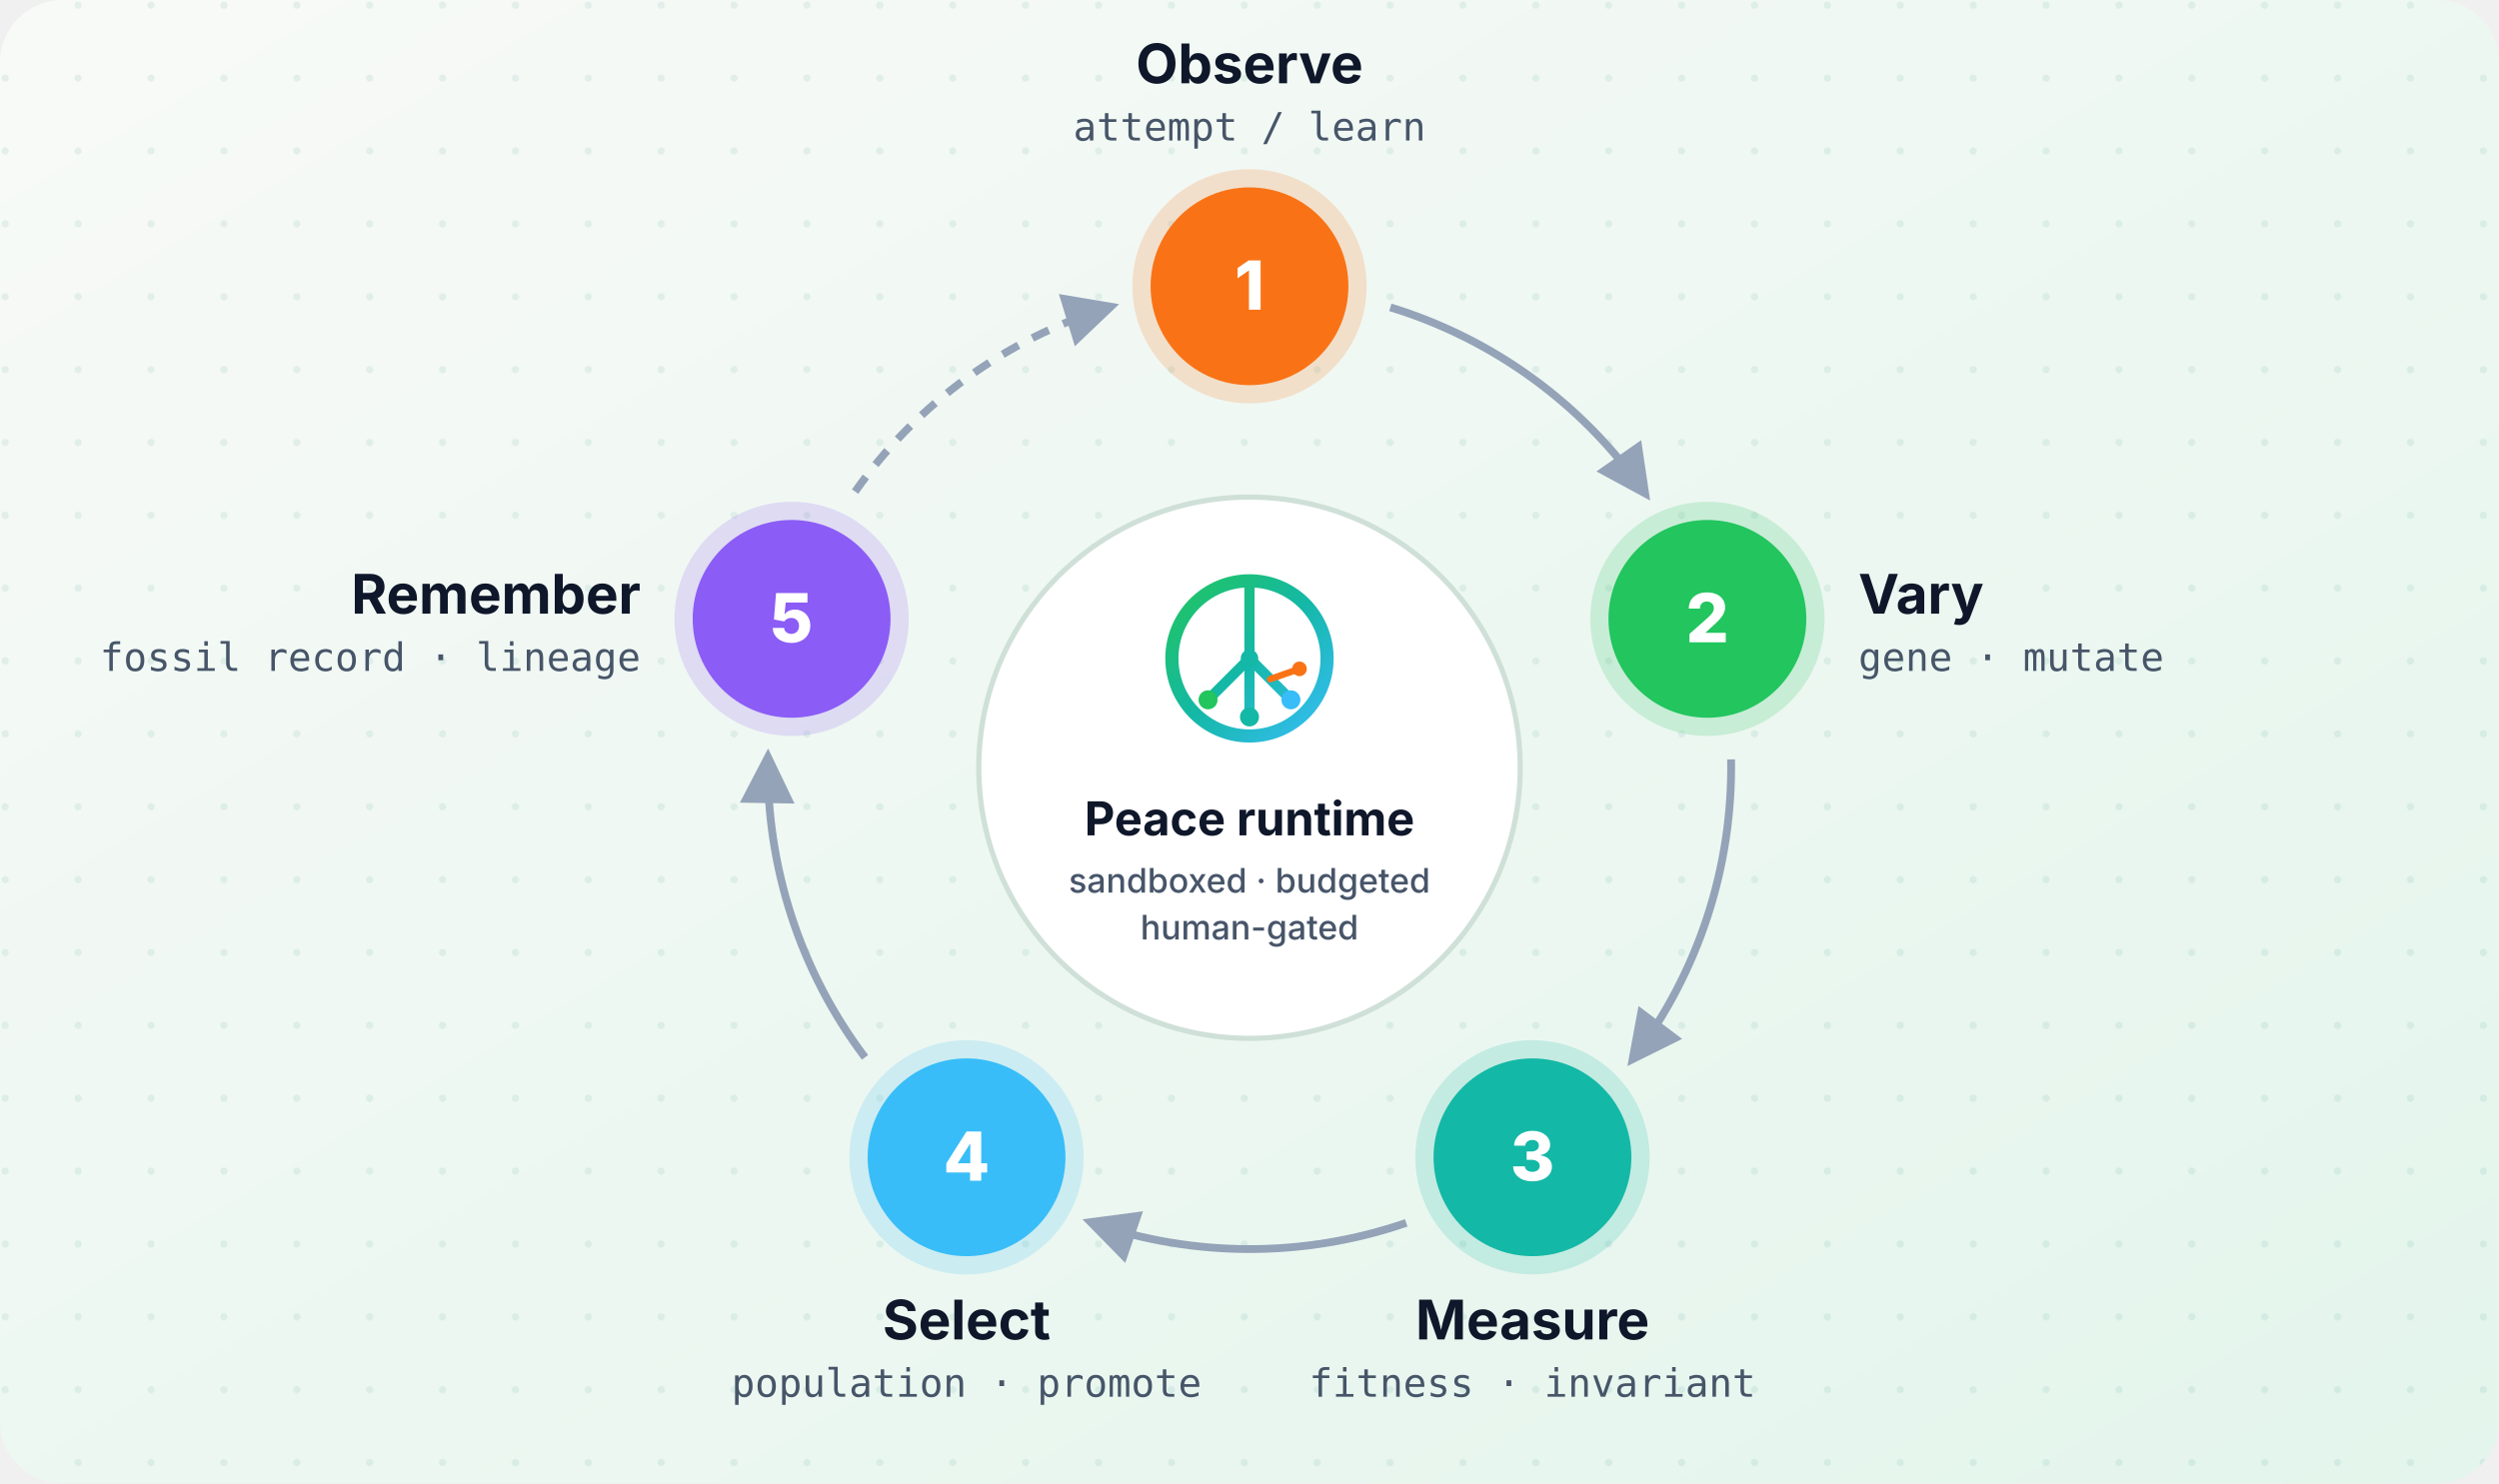
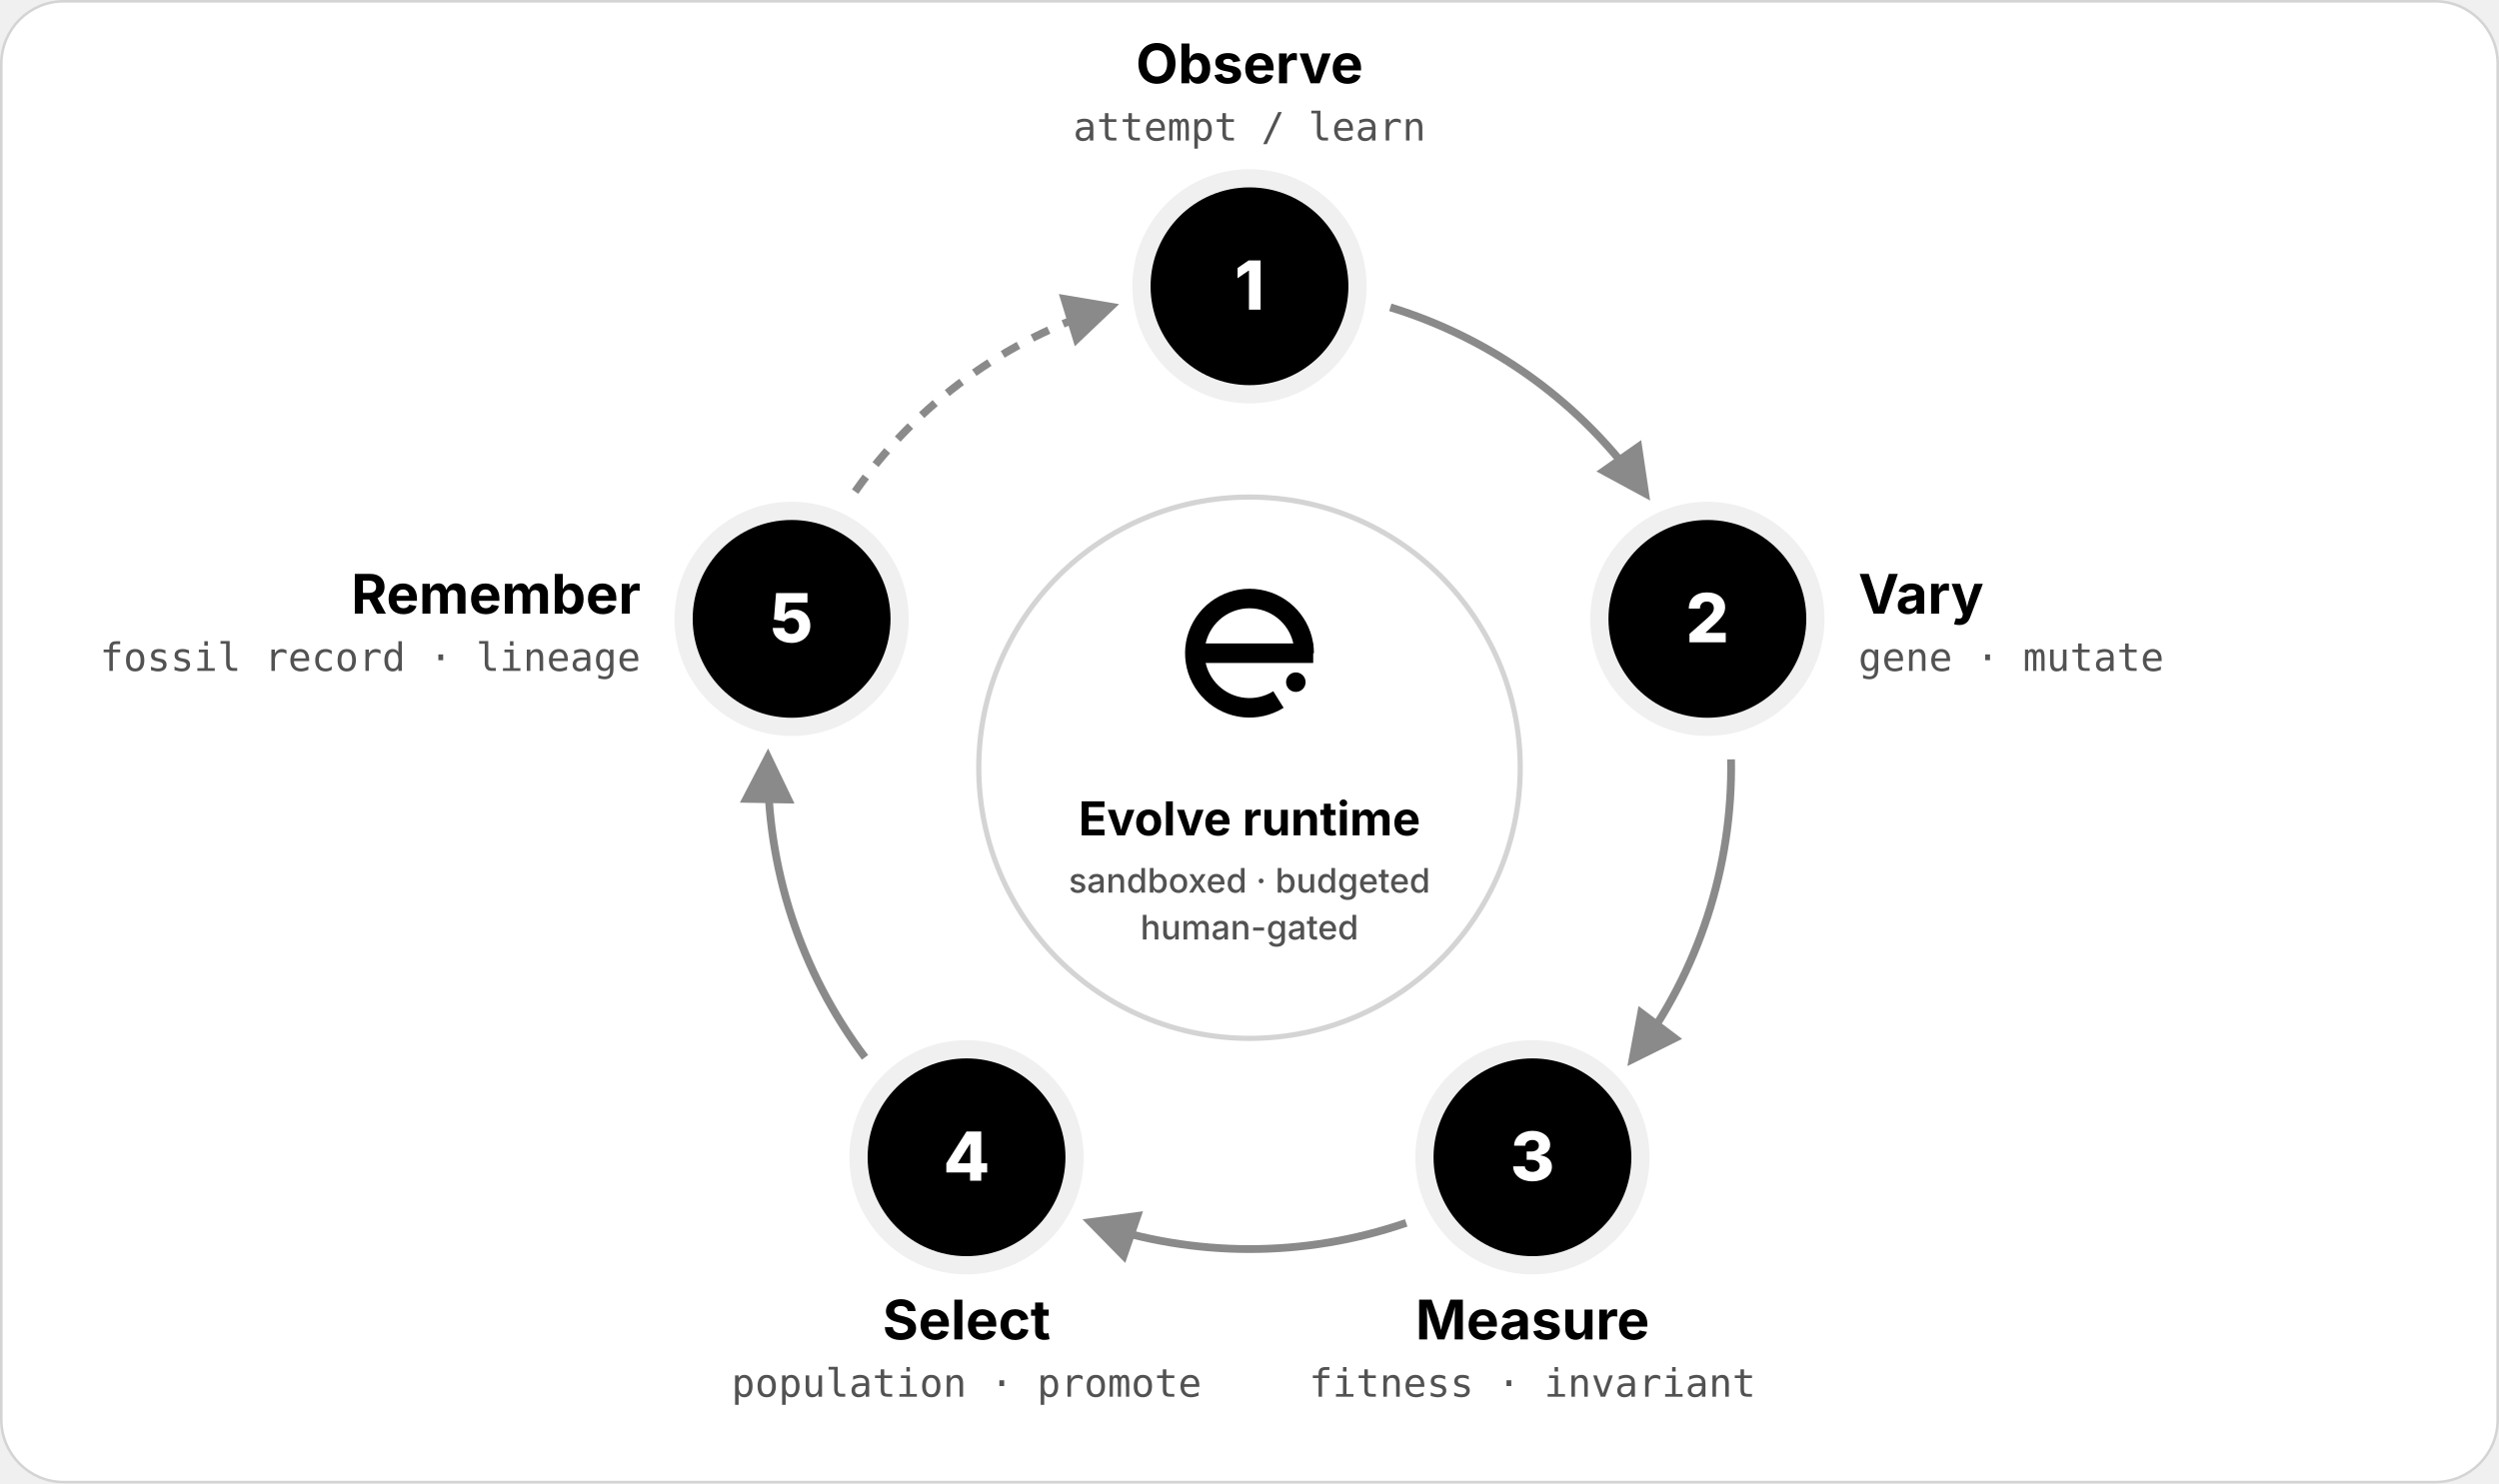
- <svg xmlns="http://www.w3.org/2000/svg" width="960" height="570" viewBox="0 0 960 570" role="img" aria-label="The Peace improvement loop: observe, vary, measure, select, remember">
-   <defs>
-     <linearGradient id="lplight-bg" x1="0" y1="0" x2="1" y2="1">
-       <stop offset="0" stop-color="#F8FAF7" />
-       <stop offset="1" stop-color="#E3F5EC" />
-     </linearGradient>
-     <pattern id="lplight-dots" width="28" height="28" patternUnits="userSpaceOnUse">
-       <circle cx="2" cy="2" r="1.4" fill="#0F766E" opacity="0.35" />
-     </pattern>
-   </defs>
-   <rect width="960" height="570" rx="24" fill="url(#lplight-bg)" />
-   <rect width="960" height="570" rx="24" fill="url(#lplight-dots)" opacity="0.24" />
+ <svg xmlns="http://www.w3.org/2000/svg" width="960" height="570" viewBox="0 0 960 570" role="img" aria-label="The Evolve improvement loop: observe, vary, measure, select, remember">
+   <rect x="0.5" y="0.5" width="959" height="569" rx="24" fill="#FFFFFF" stroke="#D4D4D4" stroke-width="1" />
  <defs>
    <marker id="lplight-arr" viewBox="0 0 10 10" refX="8" refY="5" markerWidth="7" markerHeight="7" orient="auto-start-reverse">
-       <path d="M0,0 L10,5 L0,10 z" fill="#94A3B8" />
+       <path d="M0,0 L10,5 L0,10 z" fill="#8A8A8A" />
    </marker>
  </defs>
-   <path d="M534.1,118.1 A185,185 0 0 1 631.5,188.9" fill="none" stroke="#94A3B8" stroke-width="3" stroke-dasharray="none" marker-end="url(#lplight-arr)" />
-   <path d="M665.0,291.8 A185,185 0 0 1 627.7,406.3" fill="none" stroke="#94A3B8" stroke-width="3" stroke-dasharray="none" marker-end="url(#lplight-arr)" />
-   <path d="M540.2,469.9 A185,185 0 0 1 419.8,469.9" fill="none" stroke="#94A3B8" stroke-width="3" stroke-dasharray="none" marker-end="url(#lplight-arr)" />
-   <path d="M332.3,406.3 A185,185 0 0 1 295.0,291.8" fill="none" stroke="#94A3B8" stroke-width="3" stroke-dasharray="none" marker-end="url(#lplight-arr)" />
-   <path d="M328.5,188.9 A185,185 0 0 1 425.9,118.1" fill="none" stroke="#94A3B8" stroke-width="3" stroke-dasharray="7 6" marker-end="url(#lplight-arr)" />
-   <circle cx="480" cy="295" r="104" fill="#FFFFFF" stroke="#CFE0D8" stroke-width="2" />
-   <defs>
-     <linearGradient id="lplight-grad" gradientUnits="userSpaceOnUse" x1="20" y1="20" x2="236" y2="236">
-       <stop offset="0" stop-color="#22C55E" />
-       <stop offset="0.5" stop-color="#14B8A6" />
-       <stop offset="1" stop-color="#38BDF8" />
-     </linearGradient>
-   </defs>
-   <g transform="translate(444.0 217.0) scale(0.2812)">
-     <circle cx="128" cy="128" r="106" fill="none" stroke="url(#lplight-grad)" stroke-width="18" />
-     <g stroke="url(#lplight-grad)" stroke-width="14" stroke-linecap="round" fill="none">
-       <line x1="128" y1="31" x2="128" y2="208.0" />
-       <line x1="128" y1="128" x2="71.4" y2="184.6" />
-       <line x1="128" y1="128" x2="184.6" y2="184.6" />
-       <line x1="156.3" y1="156.3" x2="196.3" y2="142.3" stroke="#F97316" stroke-width="9" />
-     </g>
-     <circle cx="128" cy="128" r="12" fill="#14B8A6" />
-     <circle cx="71.4" cy="184.6" r="13" fill="#22C55E" />
-     <circle cx="128.0" cy="208.0" r="13" fill="#14B8A6" />
-     <circle cx="184.6" cy="184.6" r="13" fill="#38BDF8" />
-     <circle cx="196.3" cy="142.3" r="10" fill="#F97316" />
+   <path d="M534.1,118.1 A185,185 0 0 1 631.5,188.9" fill="none" stroke="#8A8A8A" stroke-width="3" stroke-dasharray="none" marker-end="url(#lplight-arr)" />
+   <path d="M665.0,291.8 A185,185 0 0 1 627.7,406.3" fill="none" stroke="#8A8A8A" stroke-width="3" stroke-dasharray="none" marker-end="url(#lplight-arr)" />
+   <path d="M540.2,469.9 A185,185 0 0 1 419.8,469.9" fill="none" stroke="#8A8A8A" stroke-width="3" stroke-dasharray="none" marker-end="url(#lplight-arr)" />
+   <path d="M332.3,406.3 A185,185 0 0 1 295.0,291.8" fill="none" stroke="#8A8A8A" stroke-width="3" stroke-dasharray="none" marker-end="url(#lplight-arr)" />
+   <path d="M328.5,188.9 A185,185 0 0 1 425.9,118.1" fill="none" stroke="#8A8A8A" stroke-width="3" stroke-dasharray="7 6" marker-end="url(#lplight-arr)" />
+   <circle cx="480" cy="295" r="104" fill="#FFFFFF" stroke="#D4D4D4" stroke-width="2" />
+   <g transform="translate(448.0 219.0) scale(0.25)" fill="none" stroke="#000000" stroke-width="30">
+     <path d="M212.0,128.0 A84,84 0 1 0 172.5,199.2" />
+     <line x1="44" y1="128" x2="225.9" y2="128" />
+     <circle cx="199.2" cy="172.5" r="15.0" fill="#000000" stroke="none" />
  </g>
-   <text x="480.0" y="321.0" font-family="Inter, 'Segoe UI', -apple-system, BlinkMacSystemFont, Helvetica, Arial, sans-serif" font-size="18" font-weight="700" fill="#0F172A" text-anchor="middle">Peace runtime</text>
-   <text x="480.0" y="343.0" font-family="Inter, 'Segoe UI', -apple-system, BlinkMacSystemFont, Helvetica, Arial, sans-serif" font-size="13" font-weight="500" fill="#475569" text-anchor="middle">sandboxed · budgeted</text>
-   <text x="480.0" y="361.0" font-family="Inter, 'Segoe UI', -apple-system, BlinkMacSystemFont, Helvetica, Arial, sans-serif" font-size="13" font-weight="500" fill="#475569" text-anchor="middle">human-gated</text>
-   <circle cx="480.0" cy="110.0" r="45" fill="#F97316" fill-opacity="0.18" />
-   <circle cx="480.0" cy="110.0" r="38" fill="#F97316" />
+   <text x="480.0" y="321.0" font-family="Inter, 'Segoe UI', -apple-system, BlinkMacSystemFont, Helvetica, Arial, sans-serif" font-size="18" font-weight="700" fill="#000000" text-anchor="middle">Evolve runtime</text>
+   <text x="480.0" y="343.0" font-family="Inter, 'Segoe UI', -apple-system, BlinkMacSystemFont, Helvetica, Arial, sans-serif" font-size="13" font-weight="500" fill="#525252" text-anchor="middle">sandboxed · budgeted</text>
+   <text x="480.0" y="361.0" font-family="Inter, 'Segoe UI', -apple-system, BlinkMacSystemFont, Helvetica, Arial, sans-serif" font-size="13" font-weight="500" fill="#525252" text-anchor="middle">human-gated</text>
+   <circle cx="480.0" cy="110.0" r="45" fill="#F0F0F0" />
+   <circle cx="480.0" cy="110.0" r="38" fill="#000000" />
  <text x="480.0" y="119.0" font-family="Inter, 'Segoe UI', -apple-system, BlinkMacSystemFont, Helvetica, Arial, sans-serif" font-size="26" font-weight="800" fill="#FFFFFF" text-anchor="middle">1</text>
-   <text x="480.0" y="32.0" font-family="Inter, 'Segoe UI', -apple-system, BlinkMacSystemFont, Helvetica, Arial, sans-serif" font-size="21" font-weight="700" fill="#0F172A" text-anchor="middle">Observe</text>
-   <text x="480.0" y="54.0" font-family="'JetBrains Mono', 'SFMono-Regular', Menlo, Consolas, 'DejaVu Sans Mono', monospace" font-size="15" font-weight="500" fill="#475569" text-anchor="middle">attempt / learn</text>
-   <circle cx="655.9" cy="237.8" r="45" fill="#22C55E" fill-opacity="0.18" />
-   <circle cx="655.9" cy="237.8" r="38" fill="#22C55E" />
+   <text x="480.0" y="32.0" font-family="Inter, 'Segoe UI', -apple-system, BlinkMacSystemFont, Helvetica, Arial, sans-serif" font-size="21" font-weight="700" fill="#000000" text-anchor="middle">Observe</text>
+   <text x="480.0" y="54.0" font-family="'JetBrains Mono', 'SFMono-Regular', Menlo, Consolas, 'DejaVu Sans Mono', monospace" font-size="15" font-weight="500" fill="#525252" text-anchor="middle">attempt / learn</text>
+   <circle cx="655.9" cy="237.8" r="45" fill="#F0F0F0" />
+   <circle cx="655.9" cy="237.8" r="38" fill="#000000" />
  <text x="655.9" y="246.8" font-family="Inter, 'Segoe UI', -apple-system, BlinkMacSystemFont, Helvetica, Arial, sans-serif" font-size="26" font-weight="800" fill="#FFFFFF" text-anchor="middle">2</text>
-   <text x="713.9" y="235.8" font-family="Inter, 'Segoe UI', -apple-system, BlinkMacSystemFont, Helvetica, Arial, sans-serif" font-size="21" font-weight="700" fill="#0F172A" text-anchor="start">Vary</text>
-   <text x="713.9" y="257.8" font-family="'JetBrains Mono', 'SFMono-Regular', Menlo, Consolas, 'DejaVu Sans Mono', monospace" font-size="15" font-weight="500" fill="#475569" text-anchor="start">gene · mutate</text>
-   <circle cx="588.7" cy="444.7" r="45" fill="#14B8A6" fill-opacity="0.18" />
-   <circle cx="588.7" cy="444.7" r="38" fill="#14B8A6" />
+   <text x="713.9" y="235.8" font-family="Inter, 'Segoe UI', -apple-system, BlinkMacSystemFont, Helvetica, Arial, sans-serif" font-size="21" font-weight="700" fill="#000000" text-anchor="start">Vary</text>
+   <text x="713.9" y="257.8" font-family="'JetBrains Mono', 'SFMono-Regular', Menlo, Consolas, 'DejaVu Sans Mono', monospace" font-size="15" font-weight="500" fill="#525252" text-anchor="start">gene · mutate</text>
+   <circle cx="588.7" cy="444.7" r="45" fill="#F0F0F0" />
+   <circle cx="588.7" cy="444.7" r="38" fill="#000000" />
  <text x="588.7" y="453.7" font-family="Inter, 'Segoe UI', -apple-system, BlinkMacSystemFont, Helvetica, Arial, sans-serif" font-size="26" font-weight="800" fill="#FFFFFF" text-anchor="middle">3</text>
-   <text x="588.7" y="514.7" font-family="Inter, 'Segoe UI', -apple-system, BlinkMacSystemFont, Helvetica, Arial, sans-serif" font-size="21" font-weight="700" fill="#0F172A" text-anchor="middle">Measure</text>
-   <text x="588.7" y="536.7" font-family="'JetBrains Mono', 'SFMono-Regular', Menlo, Consolas, 'DejaVu Sans Mono', monospace" font-size="15" font-weight="500" fill="#475569" text-anchor="middle">fitness · invariant</text>
-   <circle cx="371.3" cy="444.7" r="45" fill="#38BDF8" fill-opacity="0.18" />
-   <circle cx="371.3" cy="444.7" r="38" fill="#38BDF8" />
+   <text x="588.7" y="514.7" font-family="Inter, 'Segoe UI', -apple-system, BlinkMacSystemFont, Helvetica, Arial, sans-serif" font-size="21" font-weight="700" fill="#000000" text-anchor="middle">Measure</text>
+   <text x="588.7" y="536.7" font-family="'JetBrains Mono', 'SFMono-Regular', Menlo, Consolas, 'DejaVu Sans Mono', monospace" font-size="15" font-weight="500" fill="#525252" text-anchor="middle">fitness · invariant</text>
+   <circle cx="371.3" cy="444.7" r="45" fill="#F0F0F0" />
+   <circle cx="371.3" cy="444.7" r="38" fill="#000000" />
  <text x="371.3" y="453.7" font-family="Inter, 'Segoe UI', -apple-system, BlinkMacSystemFont, Helvetica, Arial, sans-serif" font-size="26" font-weight="800" fill="#FFFFFF" text-anchor="middle">4</text>
-   <text x="371.3" y="514.7" font-family="Inter, 'Segoe UI', -apple-system, BlinkMacSystemFont, Helvetica, Arial, sans-serif" font-size="21" font-weight="700" fill="#0F172A" text-anchor="middle">Select</text>
-   <text x="371.3" y="536.7" font-family="'JetBrains Mono', 'SFMono-Regular', Menlo, Consolas, 'DejaVu Sans Mono', monospace" font-size="15" font-weight="500" fill="#475569" text-anchor="middle">population · promote</text>
-   <circle cx="304.1" cy="237.8" r="45" fill="#8B5CF6" fill-opacity="0.18" />
-   <circle cx="304.1" cy="237.8" r="38" fill="#8B5CF6" />
+   <text x="371.3" y="514.7" font-family="Inter, 'Segoe UI', -apple-system, BlinkMacSystemFont, Helvetica, Arial, sans-serif" font-size="21" font-weight="700" fill="#000000" text-anchor="middle">Select</text>
+   <text x="371.3" y="536.7" font-family="'JetBrains Mono', 'SFMono-Regular', Menlo, Consolas, 'DejaVu Sans Mono', monospace" font-size="15" font-weight="500" fill="#525252" text-anchor="middle">population · promote</text>
+   <circle cx="304.1" cy="237.8" r="45" fill="#F0F0F0" />
+   <circle cx="304.1" cy="237.8" r="38" fill="#000000" />
  <text x="304.1" y="246.8" font-family="Inter, 'Segoe UI', -apple-system, BlinkMacSystemFont, Helvetica, Arial, sans-serif" font-size="26" font-weight="800" fill="#FFFFFF" text-anchor="middle">5</text>
-   <text x="246.1" y="235.8" font-family="Inter, 'Segoe UI', -apple-system, BlinkMacSystemFont, Helvetica, Arial, sans-serif" font-size="21" font-weight="700" fill="#0F172A" text-anchor="end">Remember</text>
-   <text x="246.1" y="257.8" font-family="'JetBrains Mono', 'SFMono-Regular', Menlo, Consolas, 'DejaVu Sans Mono', monospace" font-size="15" font-weight="500" fill="#475569" text-anchor="end">fossil record · lineage</text>
+   <text x="246.1" y="235.8" font-family="Inter, 'Segoe UI', -apple-system, BlinkMacSystemFont, Helvetica, Arial, sans-serif" font-size="21" font-weight="700" fill="#000000" text-anchor="end">Remember</text>
+   <text x="246.1" y="257.8" font-family="'JetBrains Mono', 'SFMono-Regular', Menlo, Consolas, 'DejaVu Sans Mono', monospace" font-size="15" font-weight="500" fill="#525252" text-anchor="end">fossil record · lineage</text>
</svg>
